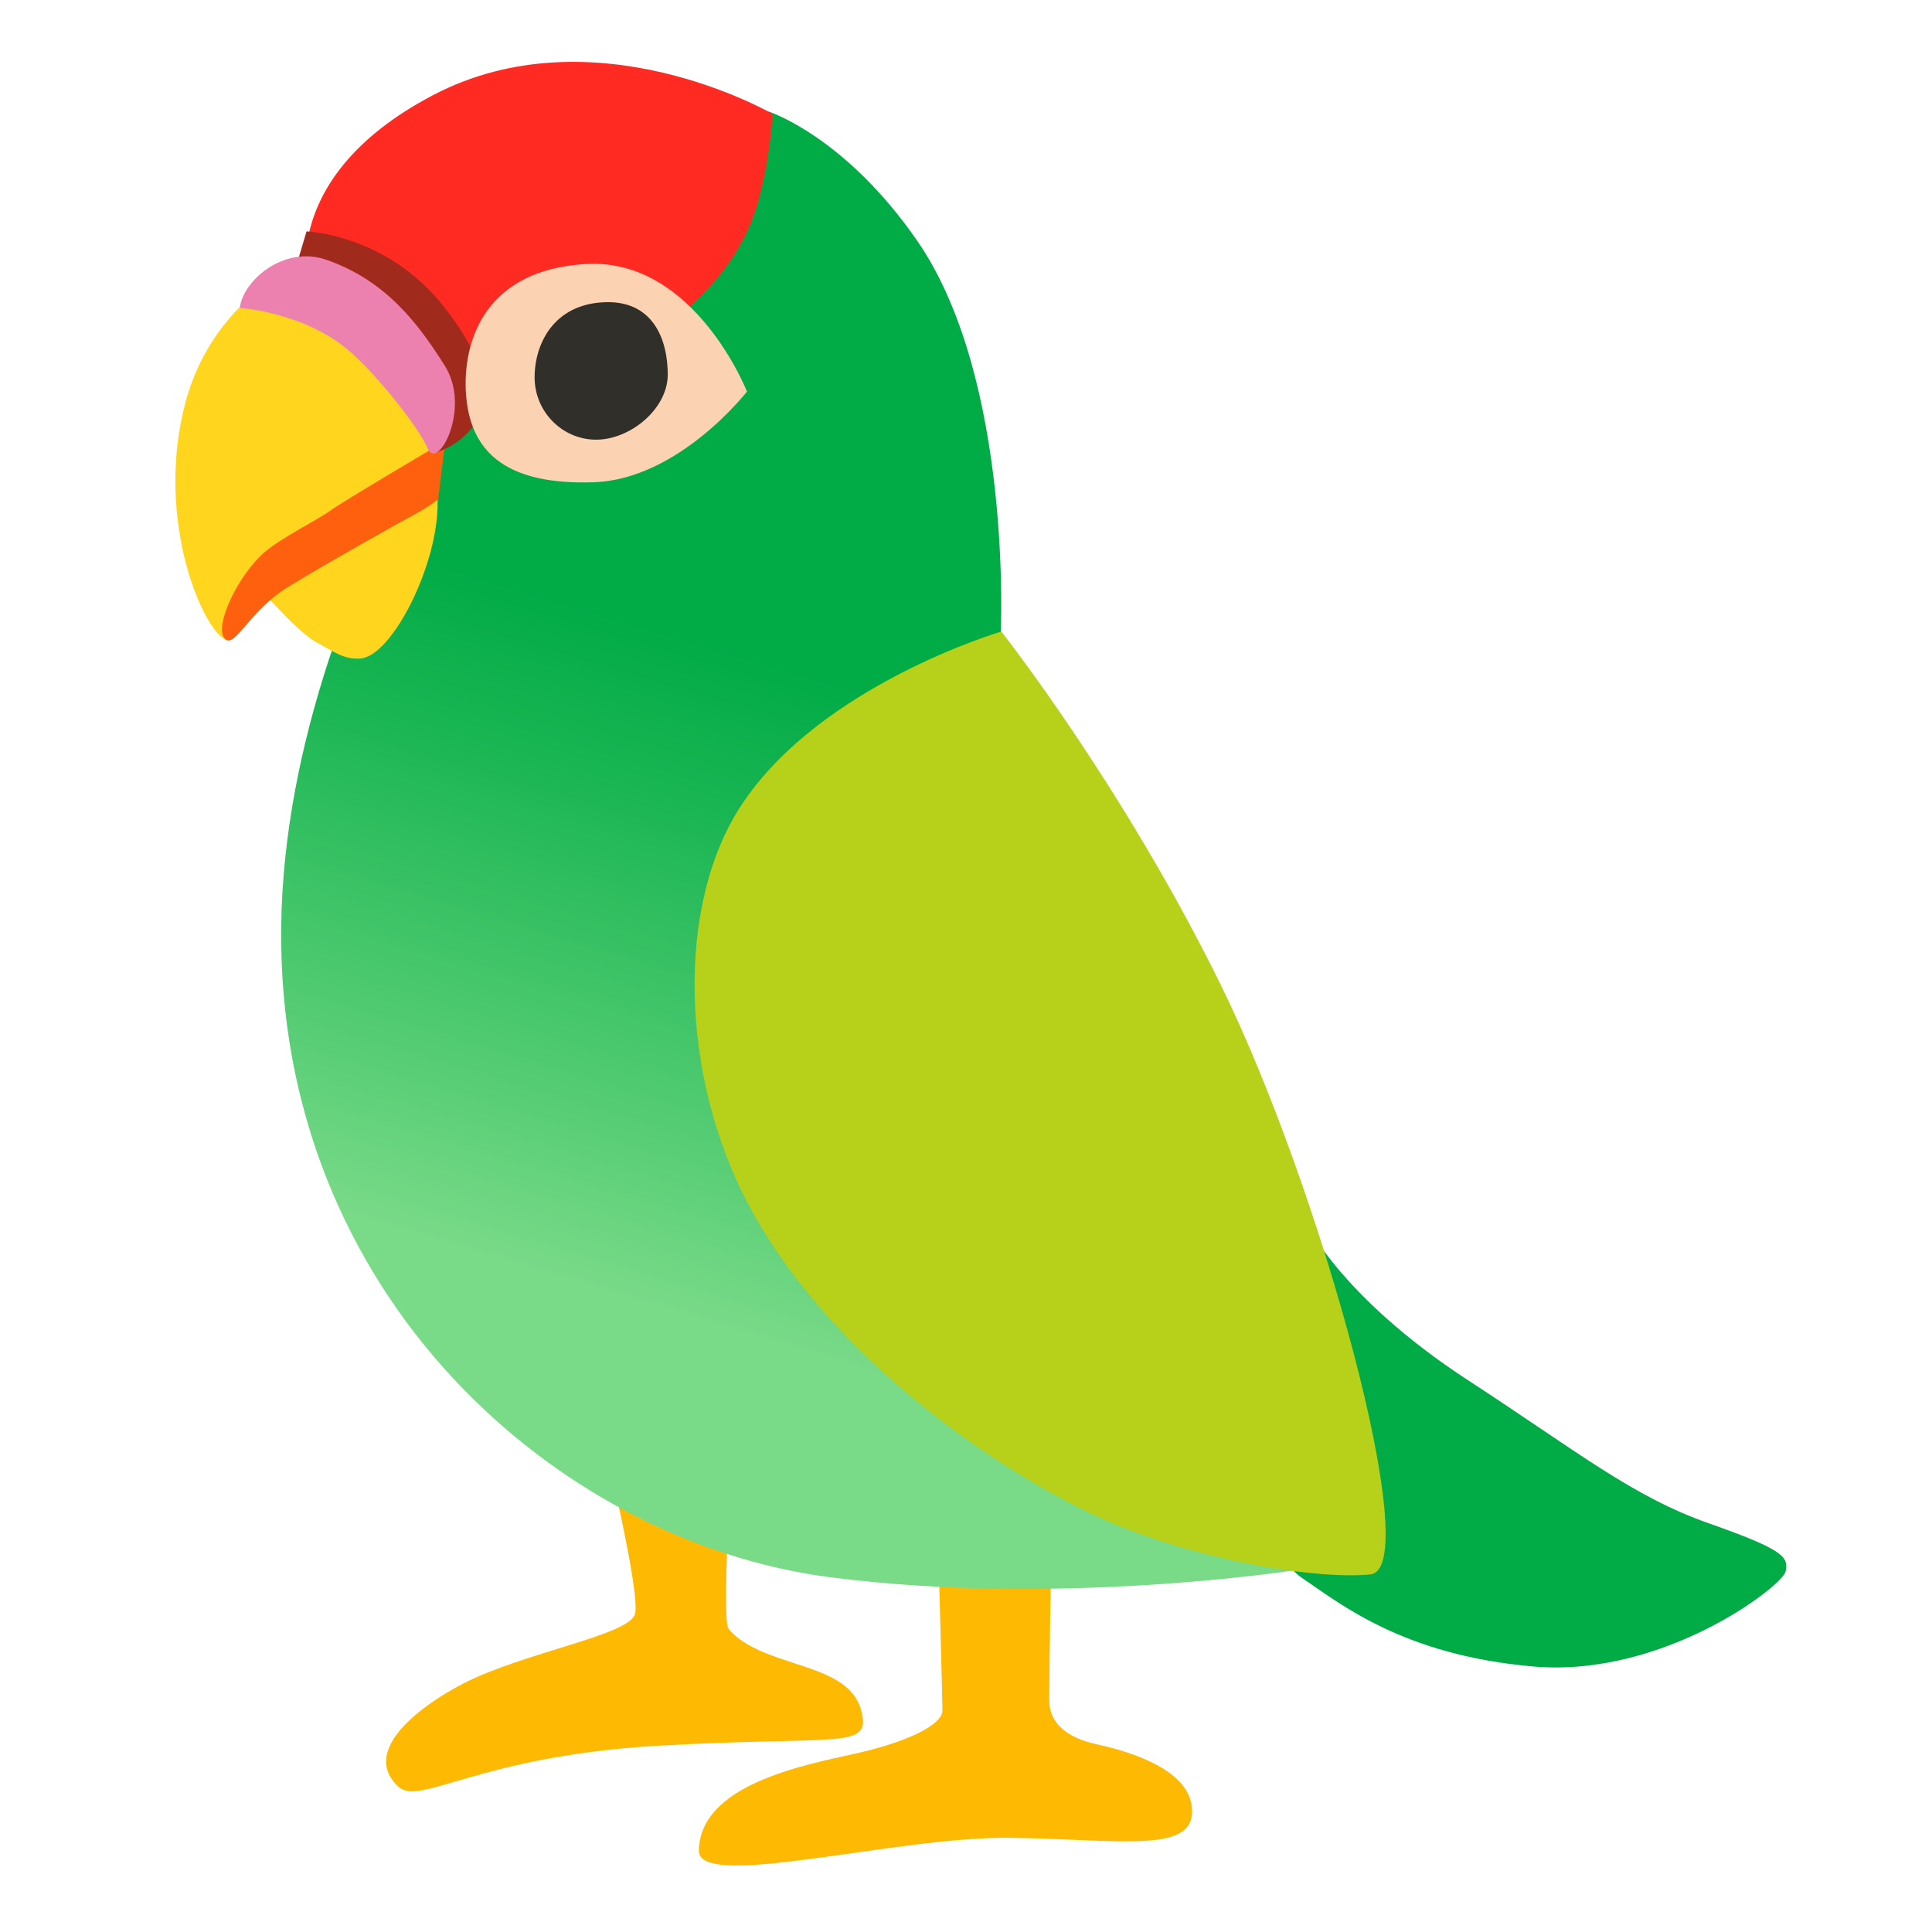
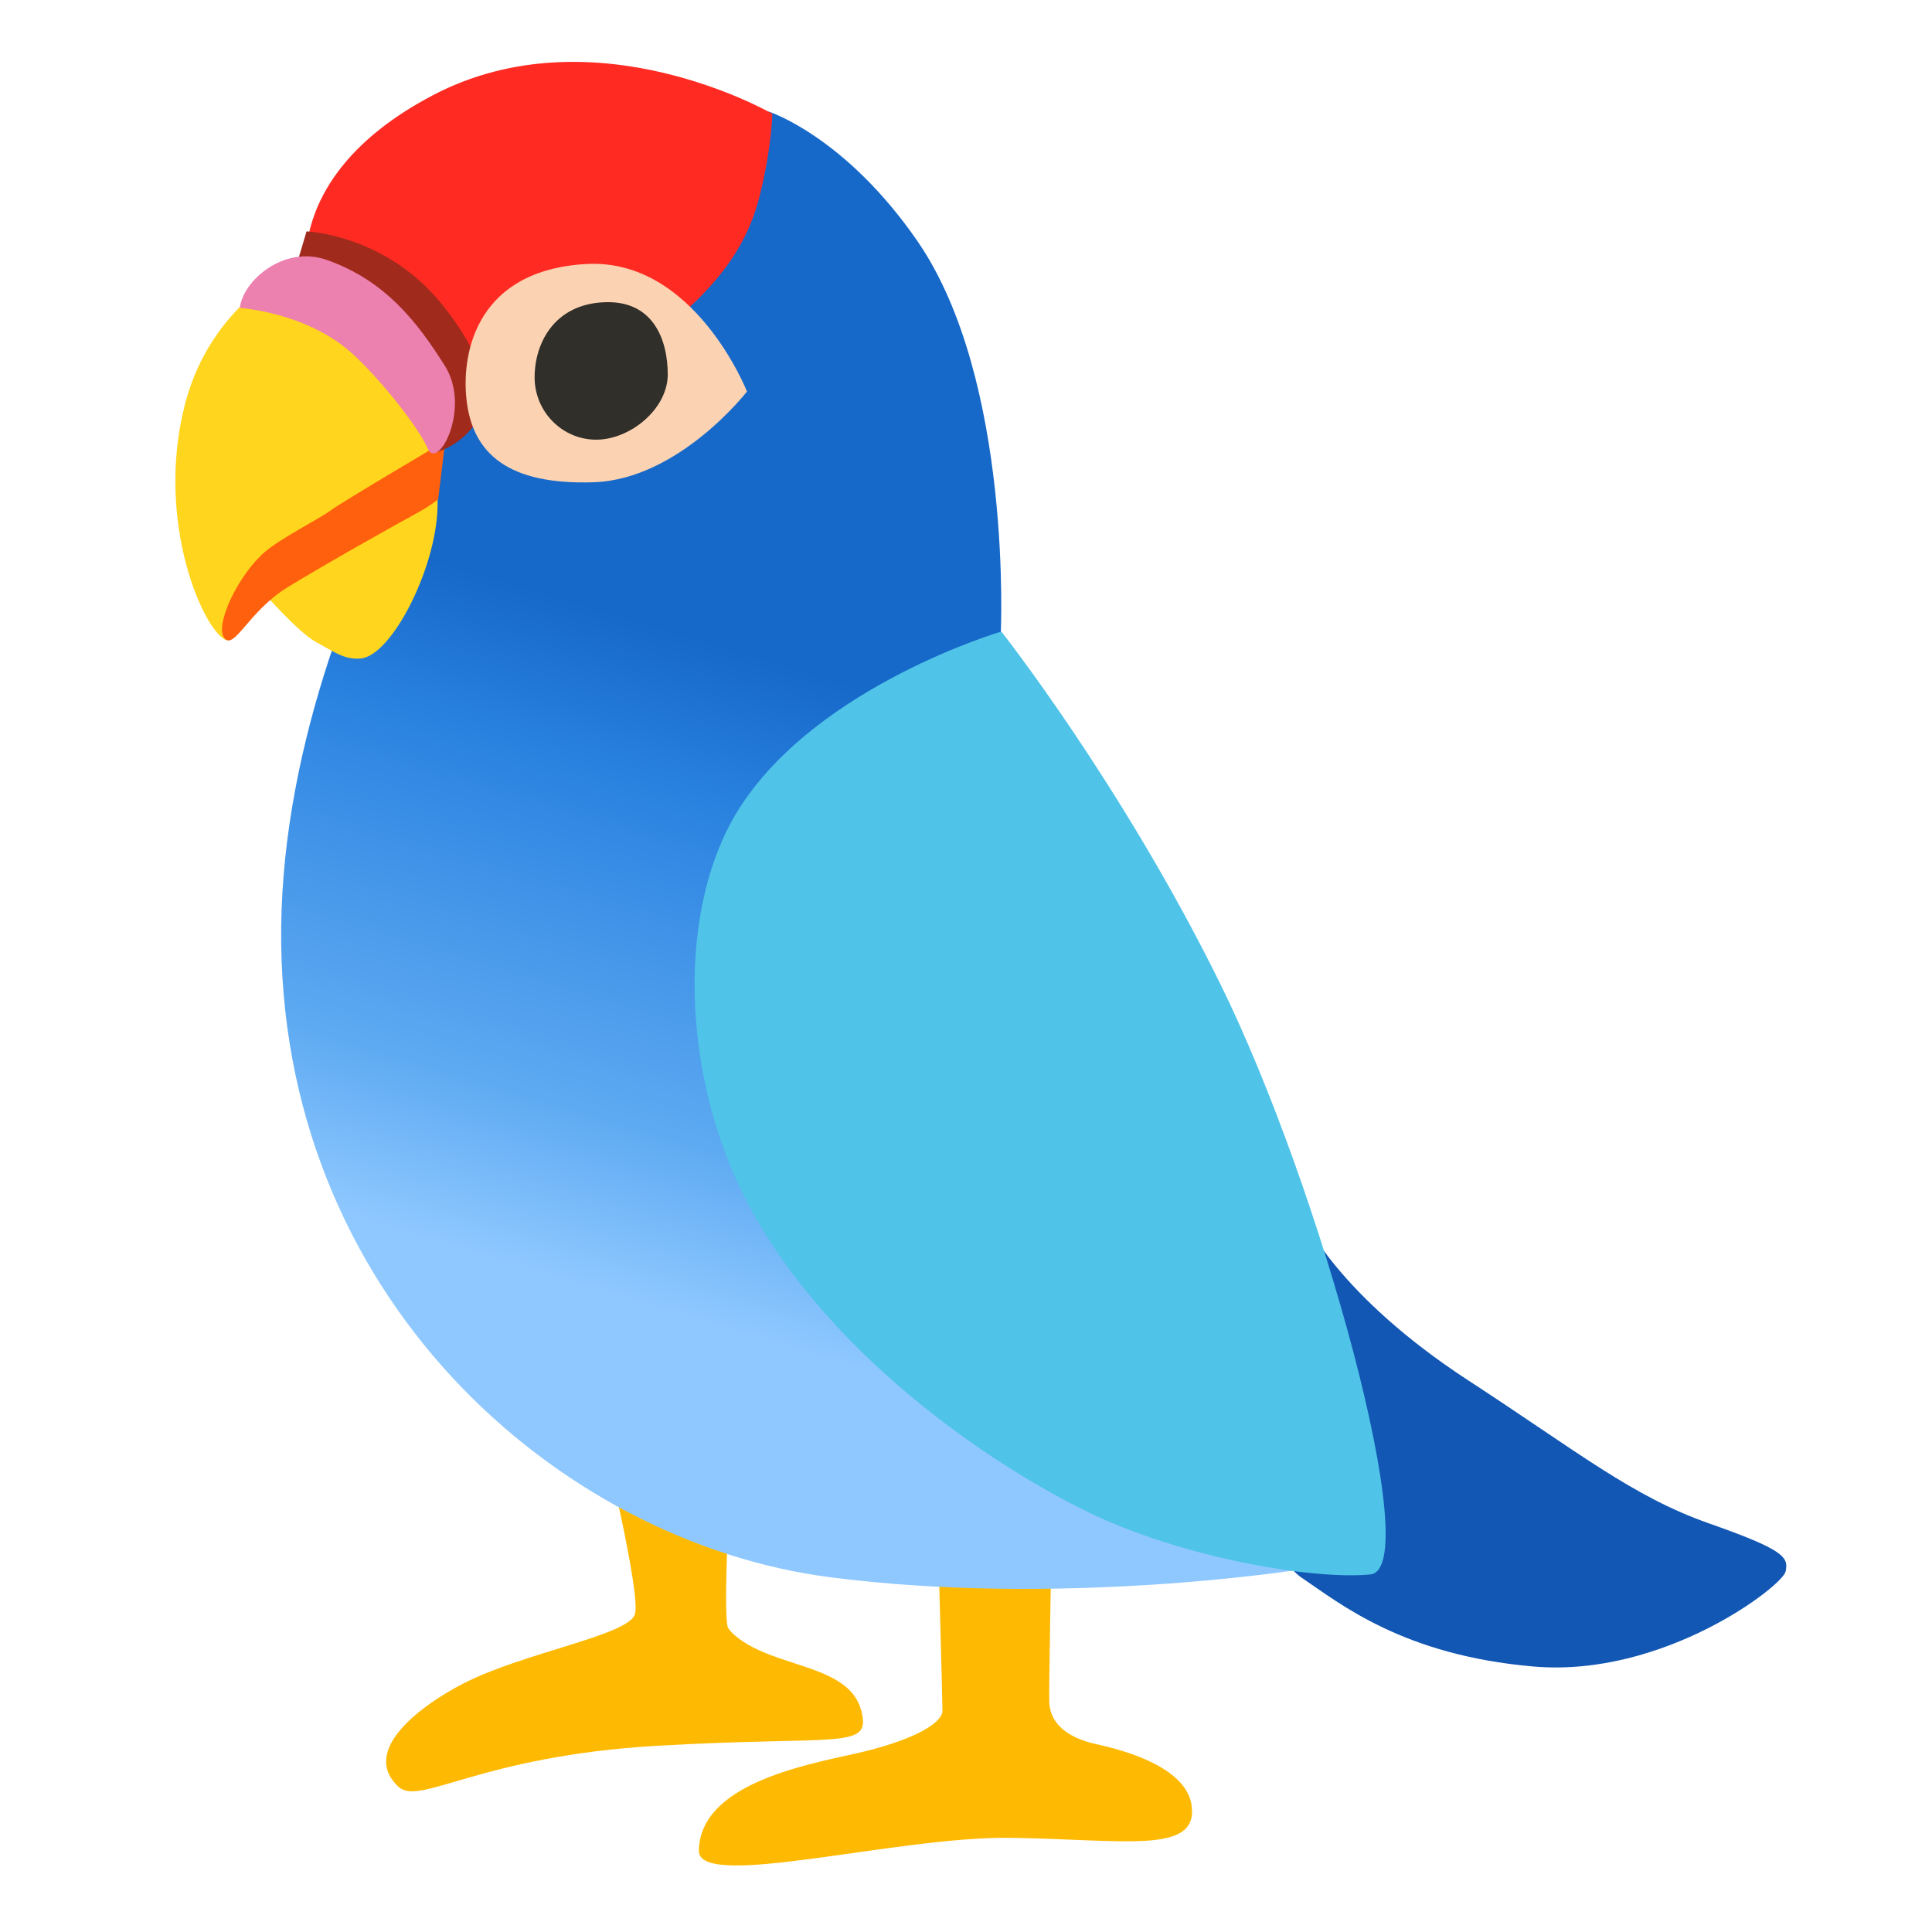
<svg xmlns="http://www.w3.org/2000/svg" width="800px" height="800px" viewBox="0 0 128 128" aria-hidden="true" role="img" class="iconify iconify--noto" preserveAspectRatio="xMidYMid meet">
  <path d="M40.01 95.48s2.44 10.04 2.06 11.45c-.38 1.41-7.32 2.53-11.36 4.6c-2.65 1.36-6.92 4.39-4.32 6.84c1.41 1.33 5.35-2.03 17.18-2.71c12.01-.69 14.13.29 13.51-2.25c-.61-2.53-3.8-2.82-6.48-3.94c-.89-.37-1.92-.96-2.35-1.6c-.41-.61.19-10.98.19-10.98l-8.43-1.41z" fill="#feba02" />
  <path d="M62.16 102.52s.28 10.15.28 10.8c0 .95-2.32 2.09-5.77 2.86c-3.45.77-10.28 2.05-10.37 6.42c-.06 2.69 13.12-.95 20.65-.84s12.36 1.1 12.01-2.06c-.28-2.53-4.2-3.68-6.31-4.14c-2.11-.46-3.07-1.49-3.13-2.75c-.04-.82.14-10.07.14-10.07l-7.5-.22z" fill="#feba02" />
  <linearGradient id="IconifyId17ecdb2904d178eab14760" gradientUnits="userSpaceOnUse" x1="46.854" y1="97.057" x2="65.857" y2="33.649">
-     <stop offset=".136" stop-color="#79da88" />
-     <stop offset=".304" stop-color="#57cd75" />
-     <stop offset=".634" stop-color="#19b553" />
-     <stop offset=".791" stop-color="#01ab46" />
+     <stop offset=".136" stop-color="#8fc8ff" />
+     <stop offset=".304" stop-color="#5eaaf2" />
+     <stop offset=".634" stop-color="#2a82e0" />
+     <stop offset=".791" stop-color="#1668c9" />
  </linearGradient>
  <path d="M41.89 8.01l9.06-.61s5.04 1.63 9.83 8.57c6.36 9.23 5.52 26.11 5.52 26.11l17.46 46.55l2.11 15.39s-15.62 2.46-30.92.47c-18.02-2.35-36.6-18.68-36.32-43.08c.28-24.4 19.62-47.96 19.62-47.96l3.64-5.44z" fill="url(#IconifyId17ecdb2904d178eab14760)" />
  <path d="M21.15 16.93s-6.95 2.16-8.92 9.95S13.55 41.92 15 42.41c.56.19 2.3-3.33 2.3-3.33s2.44 2.82 3.66 3.47c1.22.66 1.83 1.15 2.91 1.08c2.11-.14 5.21-6.29 5.12-10.42l1.08-20.23l-8.92 3.95z" fill="#ffd51d" />
  <path d="M29.85 28.09s8.47-1.41 11.85-4.32s7.32-5.54 8.63-10.79c.8-3.2.84-5.44.84-5.44S39.36.69 28.66 6.32S20.49 19.6 20.49 19.6l9.36 8.49z" fill="#ff2b23" />
  <path d="M29.5 29.22s-6.85 4.04-7.6 4.6s-3.2 1.78-4.32 2.72c-1.78 1.5-3.38 4.88-2.72 5.73c.66.84 1.6-1.78 4.22-3.38s7.13-4.13 8.35-4.79c1.22-.66 1.6-1.03 1.6-1.03l.47-3.85z" fill="#ff600d" />
  <path d="M31.83 27.46c.47-.99.68-3.26-2.51-7.25c-3.75-4.69-9.01-4.88-9.01-4.88l-.56 1.88l5.82 5.82L28.8 30s2.06-.5 3.03-2.54z" fill="#a02a1b" />
  <path d="M15.89 20.4s4.32.28 7.32 2.91c1.78 1.56 4.47 4.9 5.13 6.41s2.91-2.67 1.13-5.49s-3.91-5.65-7.85-7.02c-2.84-.98-5.54 1.41-5.73 3.19z" fill="#ec80af" />
  <path d="M49.49 25.94s-3.47-8.82-10.61-8.45c-7.2.38-8.31 5.73-7.98 8.92c.38 3.69 2.82 5.73 8.45 5.54c5.64-.2 10.14-6.01 10.14-6.01z" fill="#fbd3b3" />
  <path d="M44.24 24.81c0 2.28-2.48 4.32-4.74 4.32c-2.25 0-4.08-1.85-4.08-4.13s1.31-4.79 4.5-4.97c3.37-.21 4.32 2.5 4.32 4.78z" fill="#312f2a" />
-   <path d="M86.38 80.75s2.25 5.07 10.89 10.7c7.33 4.78 10.89 7.7 15.96 9.48c5.07 1.78 5.26 2.25 5.07 3.19c-.19.94-8.07 7.04-16.71 6.29c-8.63-.75-12.76-4.13-15.39-5.91s-7.6-14.36-7.6-14.36l7.78-9.39z" fill="#01ab46" />
-   <path d="M66.34 41.84s-11.97 3.52-17.22 11.5c-4.4 6.68-4.01 18.04.47 26.47c5.54 10.42 16.99 17.83 23.09 20.65c6.1 2.82 14.45 4.22 18.11 3.85s-3.28-25.62-9.95-39.14c-6.5-13.19-14.5-23.33-14.5-23.33z" fill="#b7d019" />
+   <path d="M86.38 80.75s2.25 5.07 10.89 10.7c7.33 4.78 10.89 7.7 15.96 9.48c5.07 1.78 5.26 2.25 5.07 3.19c-.19.94-8.07 7.04-16.71 6.29c-8.63-.75-12.76-4.13-15.39-5.91s-7.6-14.36-7.6-14.36l7.78-9.39z" fill="#1257b3" />
+   <path d="M66.34 41.84s-11.97 3.52-17.22 11.5c-4.4 6.68-4.01 18.04.47 26.47c5.54 10.42 16.99 17.83 23.09 20.65c6.1 2.82 14.45 4.22 18.11 3.85s-3.28-25.62-9.95-39.14c-6.5-13.19-14.5-23.33-14.5-23.33z" fill="#4fc3e8" />
</svg>
